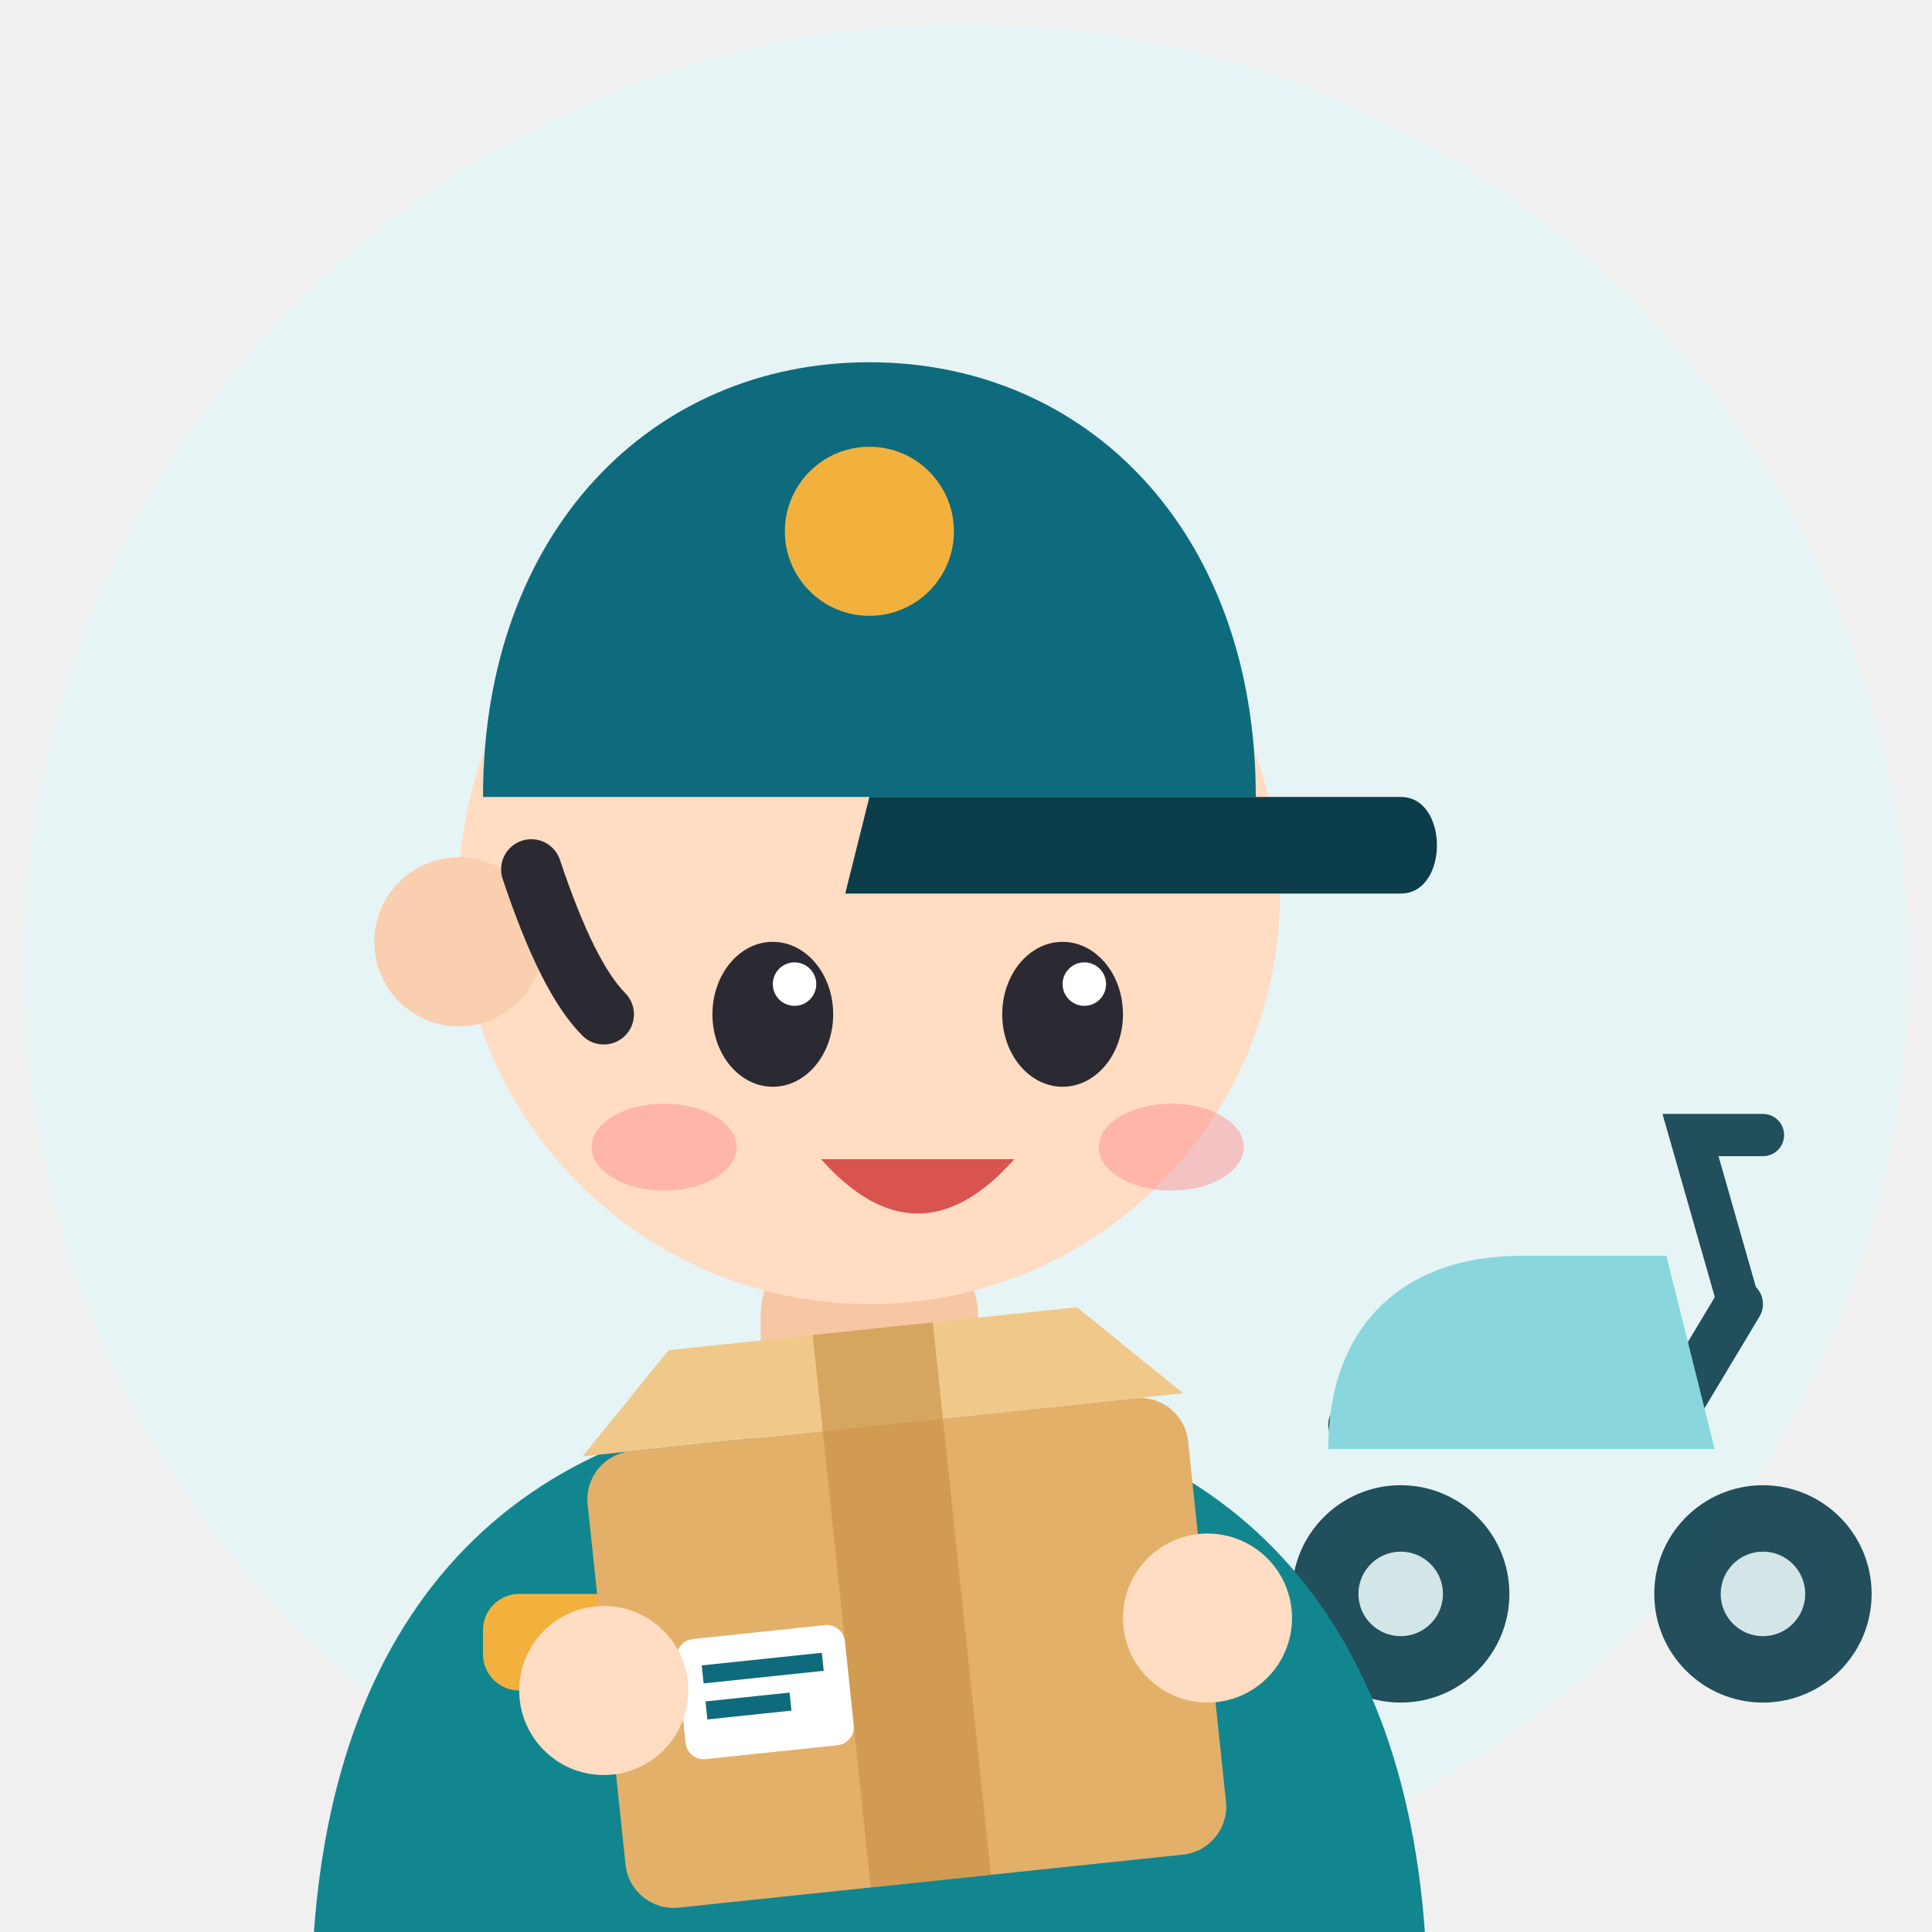
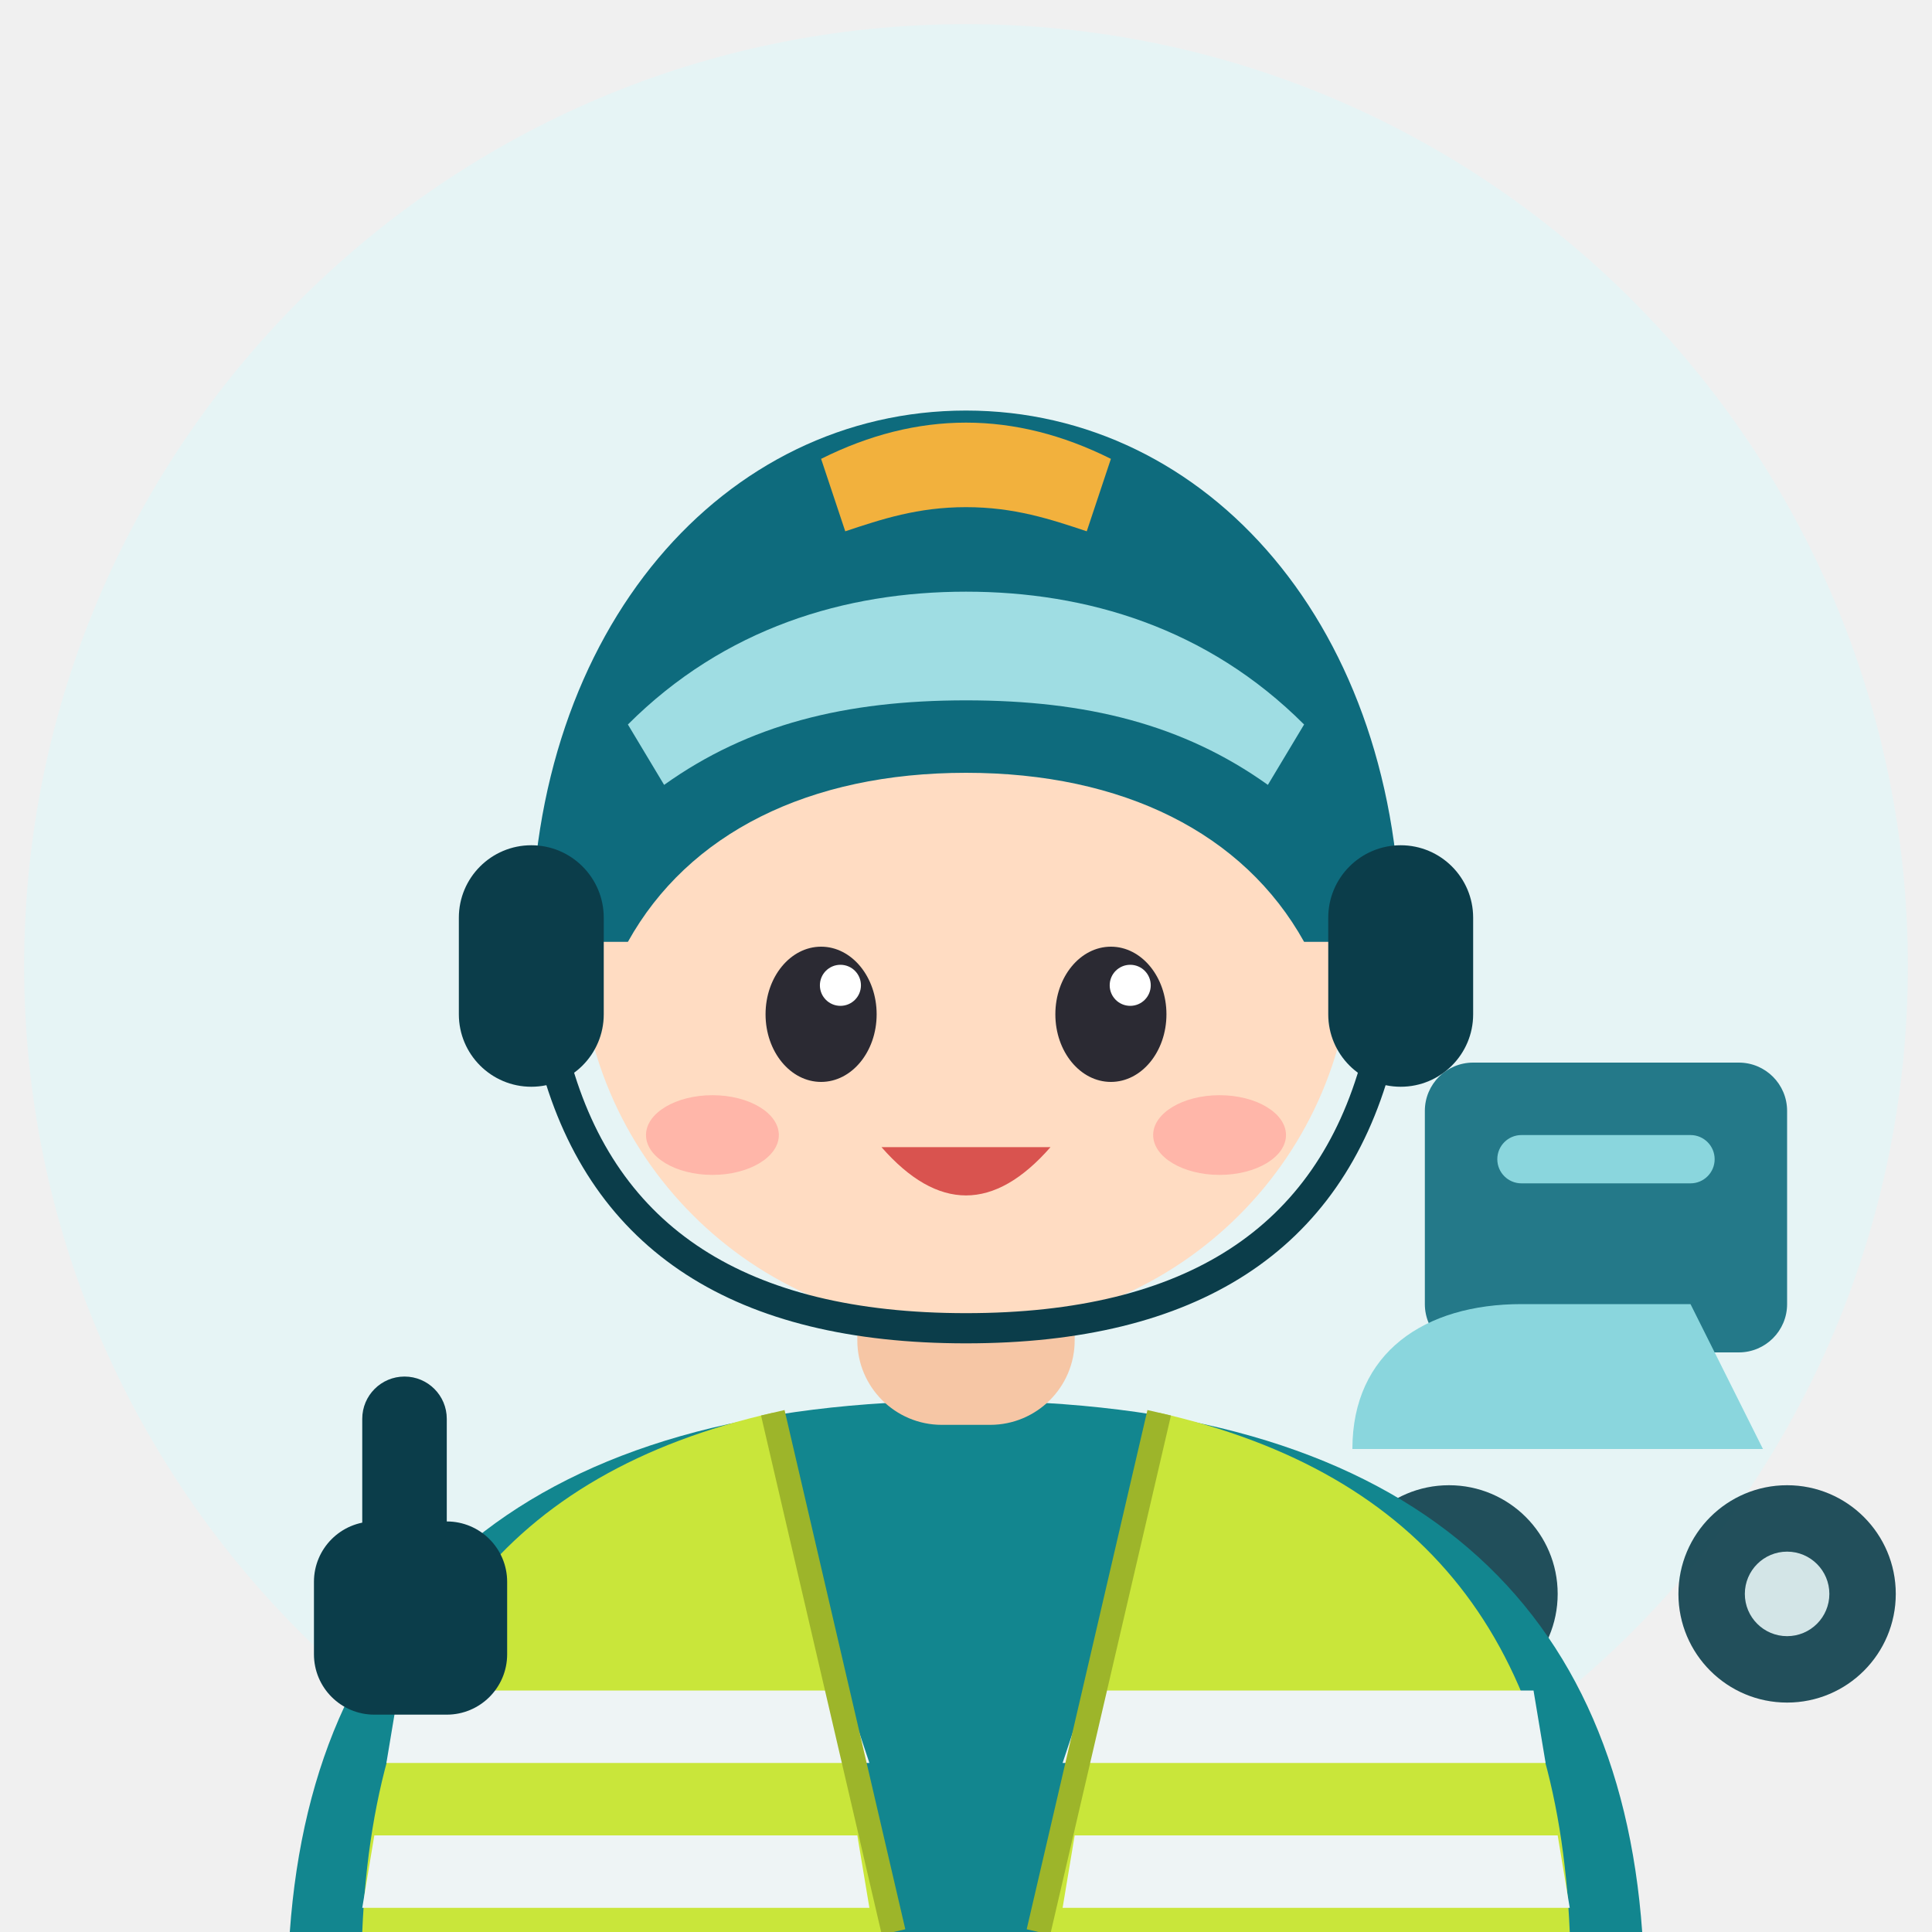
- <svg xmlns="http://www.w3.org/2000/svg" viewBox="0 0 160 160" role="img" aria-label="배송기사">
+ <svg xmlns="http://www.w3.org/2000/svg" viewBox="0 0 160 160" role="img" aria-label="배송기사(라이더)">
  <circle cx="80" cy="80" r="78" fill="#e6f4f5" />
  <g opacity=".9">
-     <path d="M112 118h26l6-10" stroke="#0b3d4a" stroke-width="4" fill="none" stroke-linecap="round" stroke-linejoin="round" />
-     <path d="M110 120c0-10 6-16 16-16h12l4 16z" fill="#7fd3da" />
-     <circle cx="116" cy="132" r="9" fill="#0b3d4a" />
-     <circle cx="116" cy="132" r="3.5" fill="#cfe3e6" />
-     <circle cx="146" cy="132" r="9" fill="#0b3d4a" />
-     <circle cx="146" cy="132" r="3.5" fill="#cfe3e6" />
-     <path d="M144 108l-4-14h6" stroke="#0b3d4a" stroke-width="3.5" fill="none" stroke-linecap="round" />
+     <rect x="118" y="88" width="30" height="24" rx="4" fill="#0e6b7d" />
+     <rect x="124" y="94" width="18" height="4" rx="2" fill="#7fd3da" />
+     <path d="M112 120c0-8 6-12 14-12h14l6 12z" fill="#7fd3da" />
+     <circle cx="120" cy="132" r="9" fill="#0b3d4a" />
+     <circle cx="120" cy="132" r="3.5" fill="#cfe3e6" />
+     <circle cx="148" cy="132" r="9" fill="#0b3d4a" />
+     <circle cx="148" cy="132" r="3.5" fill="#cfe3e6" />
  </g>
-   <path d="M26 160c2-28 18-44 46-44s44 16 46 44z" fill="#12868f" />
-   <path d="M60 116l12 14 12-14z" fill="#e6f4f5" />
-   <rect x="40" y="132" width="20" height="8" rx="3" fill="#f2b13d" />
-   <rect x="63" y="102" width="18" height="16" rx="7" fill="#f6c6a5" />
-   <circle cx="72" cy="74" r="34" fill="#ffdcc2" />
-   <circle cx="38" cy="78" r="7" fill="#f9cfb0" />
-   <path d="M40 66c0-22 14-36 32-36s32 14 32 36z" fill="#0e6b7d" />
-   <path d="M72 66h44c4 0 4 8 0 8H70z" fill="#0b3d4a" />
-   <circle cx="72" cy="44" r="7" fill="#f2b13d" />
-   <path d="M44 72c2 6 4 10 6 12" stroke="#2b2a33" stroke-width="5" stroke-linecap="round" />
-   <ellipse cx="64" cy="84" rx="5" ry="6" fill="#2b2a33" />
-   <ellipse cx="88" cy="84" rx="5" ry="6" fill="#2b2a33" />
-   <circle cx="65.8" cy="81.5" r="1.8" fill="#fff" />
-   <circle cx="89.8" cy="81.5" r="1.8" fill="#fff" />
-   <ellipse cx="55" cy="95" rx="6" ry="3.6" fill="#ff8f8f" opacity=".5" />
-   <ellipse cx="97" cy="95" rx="6" ry="3.6" fill="#ff8f8f" opacity=".5" />
-   <path d="M68 96q8 9 16 0z" fill="#d9534f" />
-   <g transform="rotate(-6 74 136)">
-     <rect x="50" y="118" width="50" height="38" rx="4" fill="#e3b06a" />
-     <path d="M50 118l8-8h34l8 8z" fill="#f0c88a" />
-     <rect x="70" y="110" width="10" height="46" fill="#c58d42" opacity=".6" />
-     <rect x="56" y="134" width="14" height="10" rx="1.5" fill="#fff" />
-     <path d="M58 137h10M58 140h7" stroke="#0e6b7d" stroke-width="1.5" />
+   <path d="M24 160c2-28 20-44 56-44s54 16 56 44z" fill="#12868f" />
+   <path d="M30 160c1-24 12-38 34-43l10 43z" fill="#c9e63a" />
+   <path d="M130 160c-1-24-12-38-34-43l-10 43z" fill="#c9e63a" />
+   <path d="M33 140h37l2 6H32zM31 152h40l1 6H30zM127 140H90l-2 6h40zM129 152H89l-1 6h42z" fill="#eef4f5" />
+   <path d="M64 117l10 43M96 117l-10 43" stroke="#9db52a" stroke-width="2" />
+   <rect x="71" y="102" width="18" height="16" rx="7" fill="#f6c6a5" />
+   <circle cx="80" cy="78" r="32" fill="#ffdcc2" />
+   <path d="M44 78c0-26 16-44 36-44s36 18 36 44h-8c-5-9-15-14-28-14s-23 5-28 14z" fill="#0e6b7d" />
+   <path d="M52 60c8-8 18-11 28-11s20 3 28 11l-3 5c-7-5-15-7-25-7s-18 2-25 7z" fill="#9fdde3" />
+   <path d="M68 38c4-2 8-3 12-3s8 1 12 3l-2 6c-3-1-6-2-10-2s-7 1-10 2z" fill="#f2b13d" />
+   <rect x="38" y="70" width="12" height="20" rx="6" fill="#0b3d4a" />
+   <rect x="110" y="70" width="12" height="20" rx="6" fill="#0b3d4a" />
+   <path d="M46 88q6 22 34 22t34-22" stroke="#0b3d4a" stroke-width="2.5" fill="none" />
+   <ellipse cx="68" cy="84" rx="4.6" ry="5.6" fill="#2b2a33" />
+   <ellipse cx="92" cy="84" rx="4.6" ry="5.6" fill="#2b2a33" />
+   <circle cx="69.6" cy="81.6" r="1.7" fill="#fff" />
+   <circle cx="93.6" cy="81.6" r="1.7" fill="#fff" />
+   <ellipse cx="59" cy="94" rx="5.5" ry="3.3" fill="#ff8f8f" opacity=".5" />
+   <ellipse cx="101" cy="94" rx="5.5" ry="3.3" fill="#ff8f8f" opacity=".5" />
+   <path d="M73 95q7 8 14 0z" fill="#d9534f" />
+   <g transform="translate(26 118)">
+     <rect x="0" y="8" width="16" height="16" rx="5" fill="#0b3d4a" />
+     <rect x="4" y="-4" width="7" height="16" rx="3.5" fill="#0b3d4a" />
  </g>
-   <circle cx="50" cy="140" r="7" fill="#ffdcc2" />
-   <circle cx="100" cy="134" r="7" fill="#ffdcc2" />
</svg>
